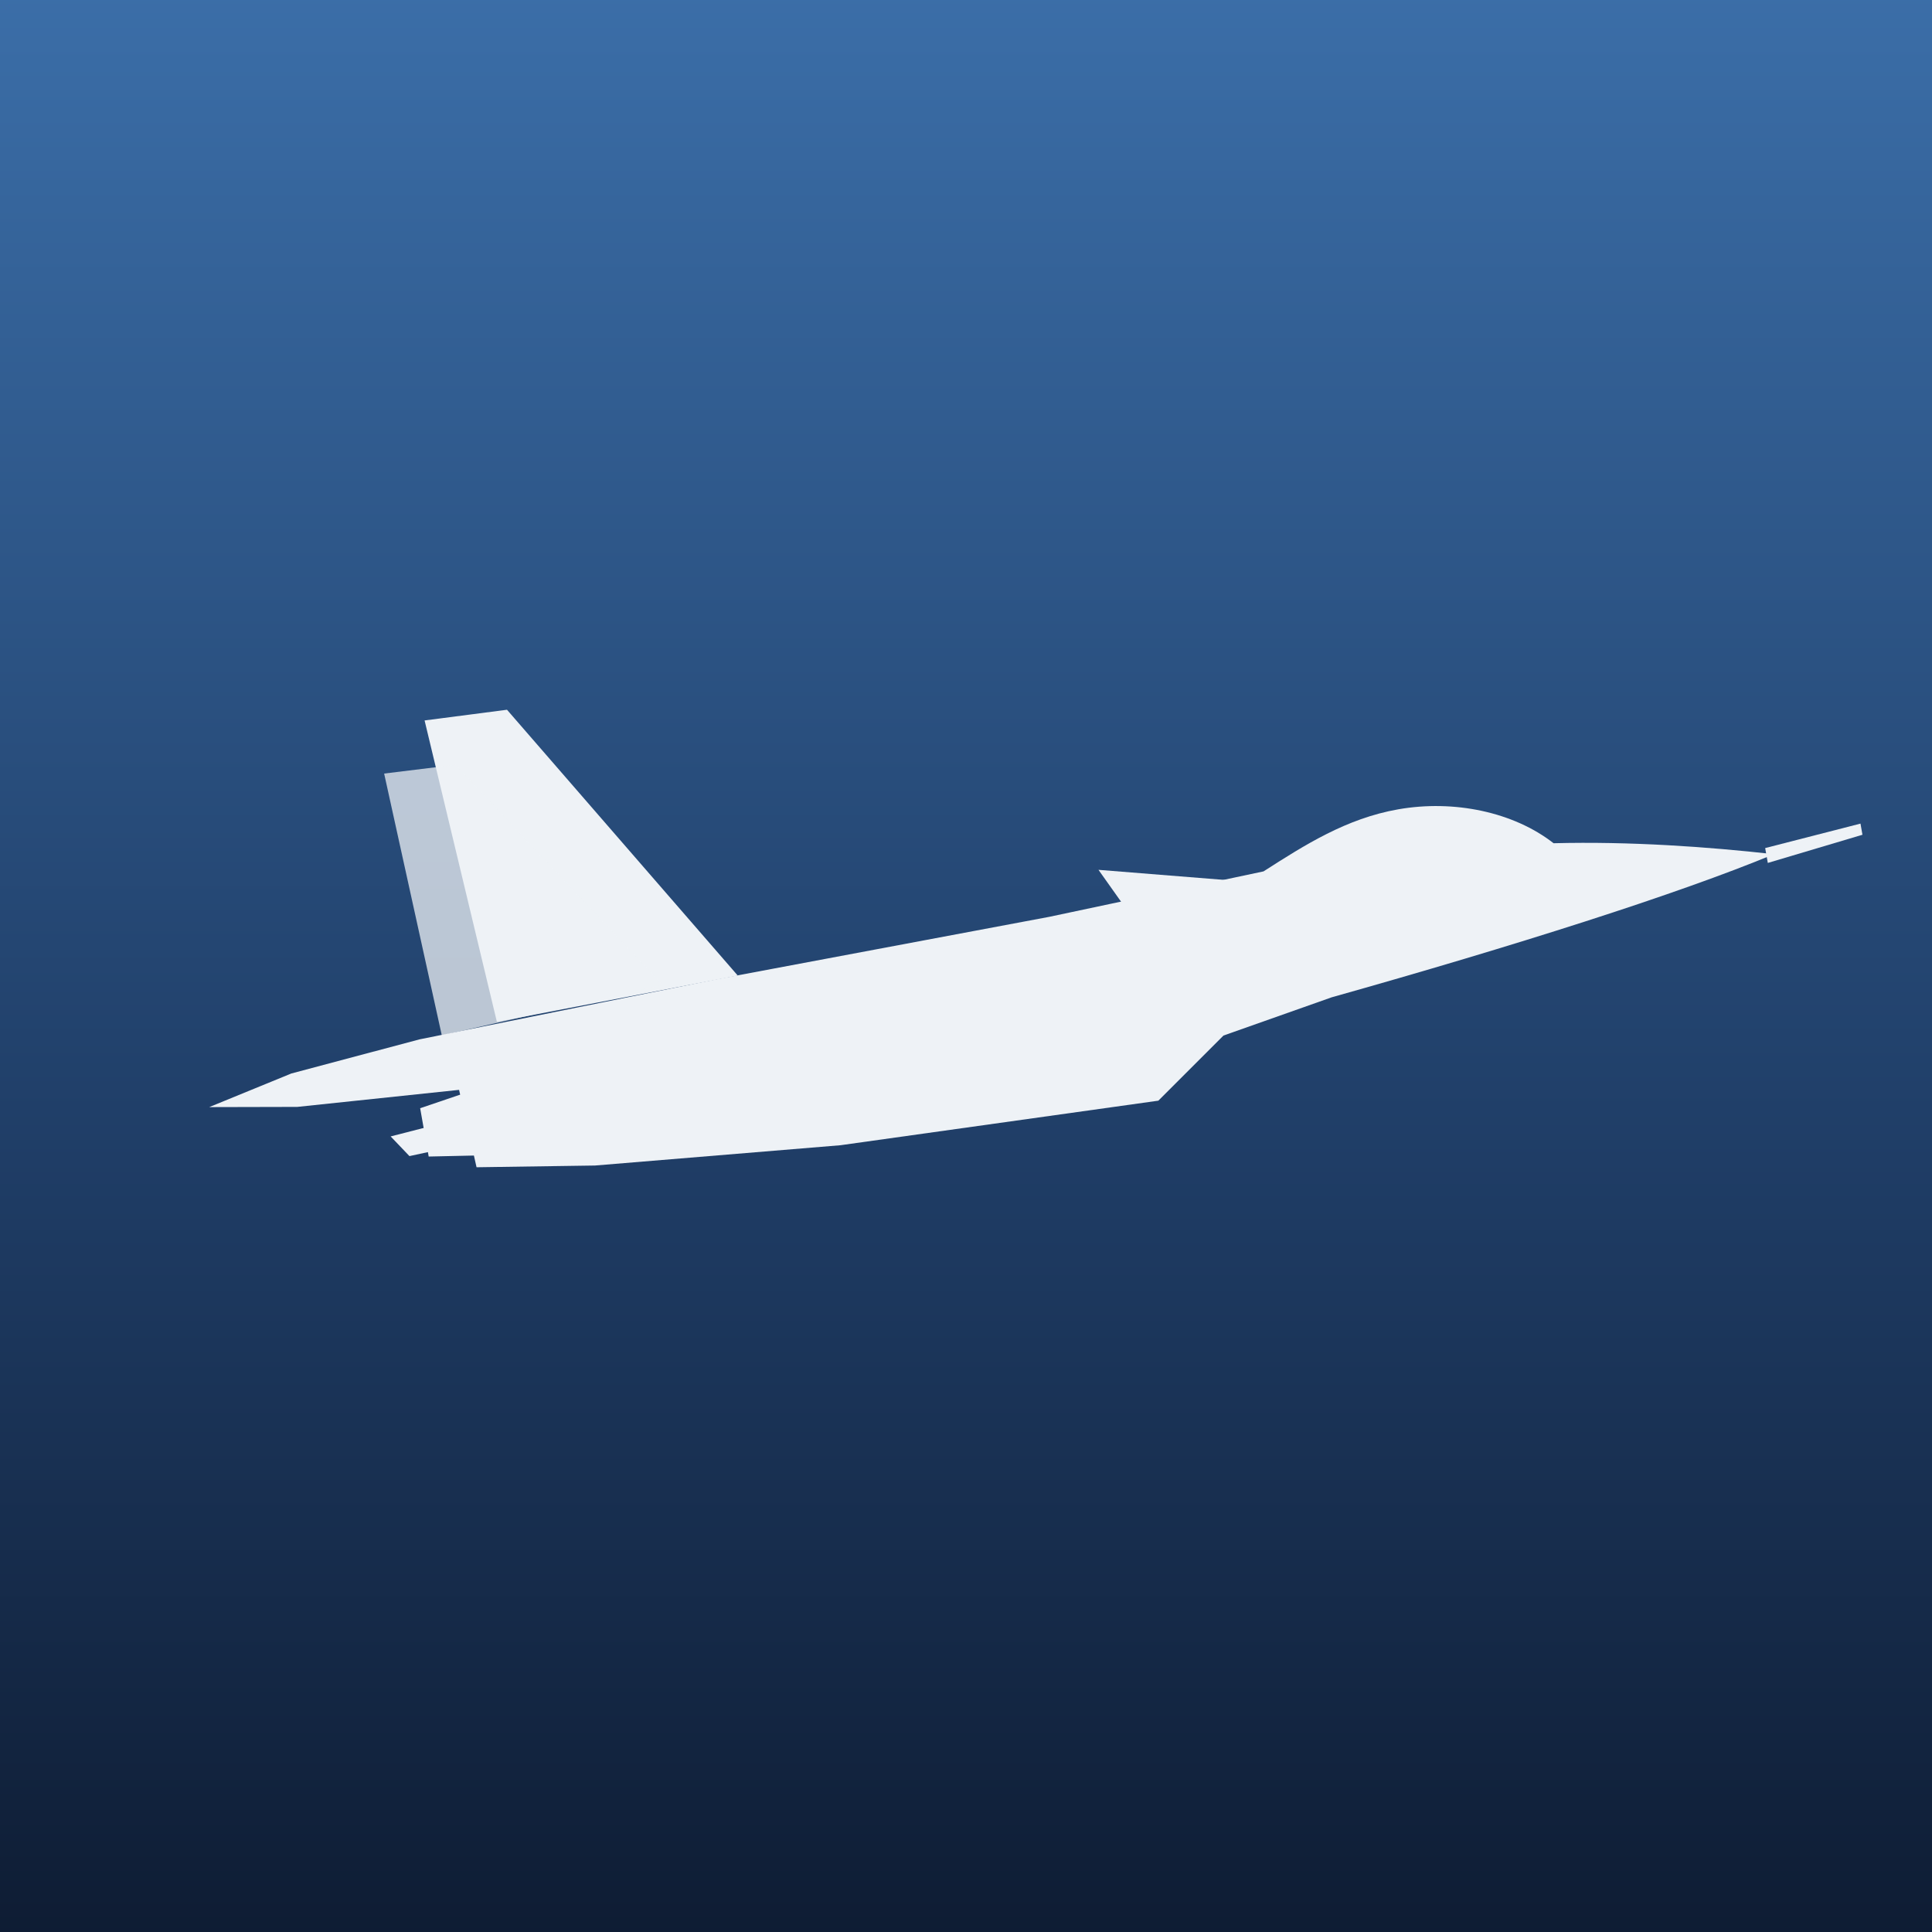
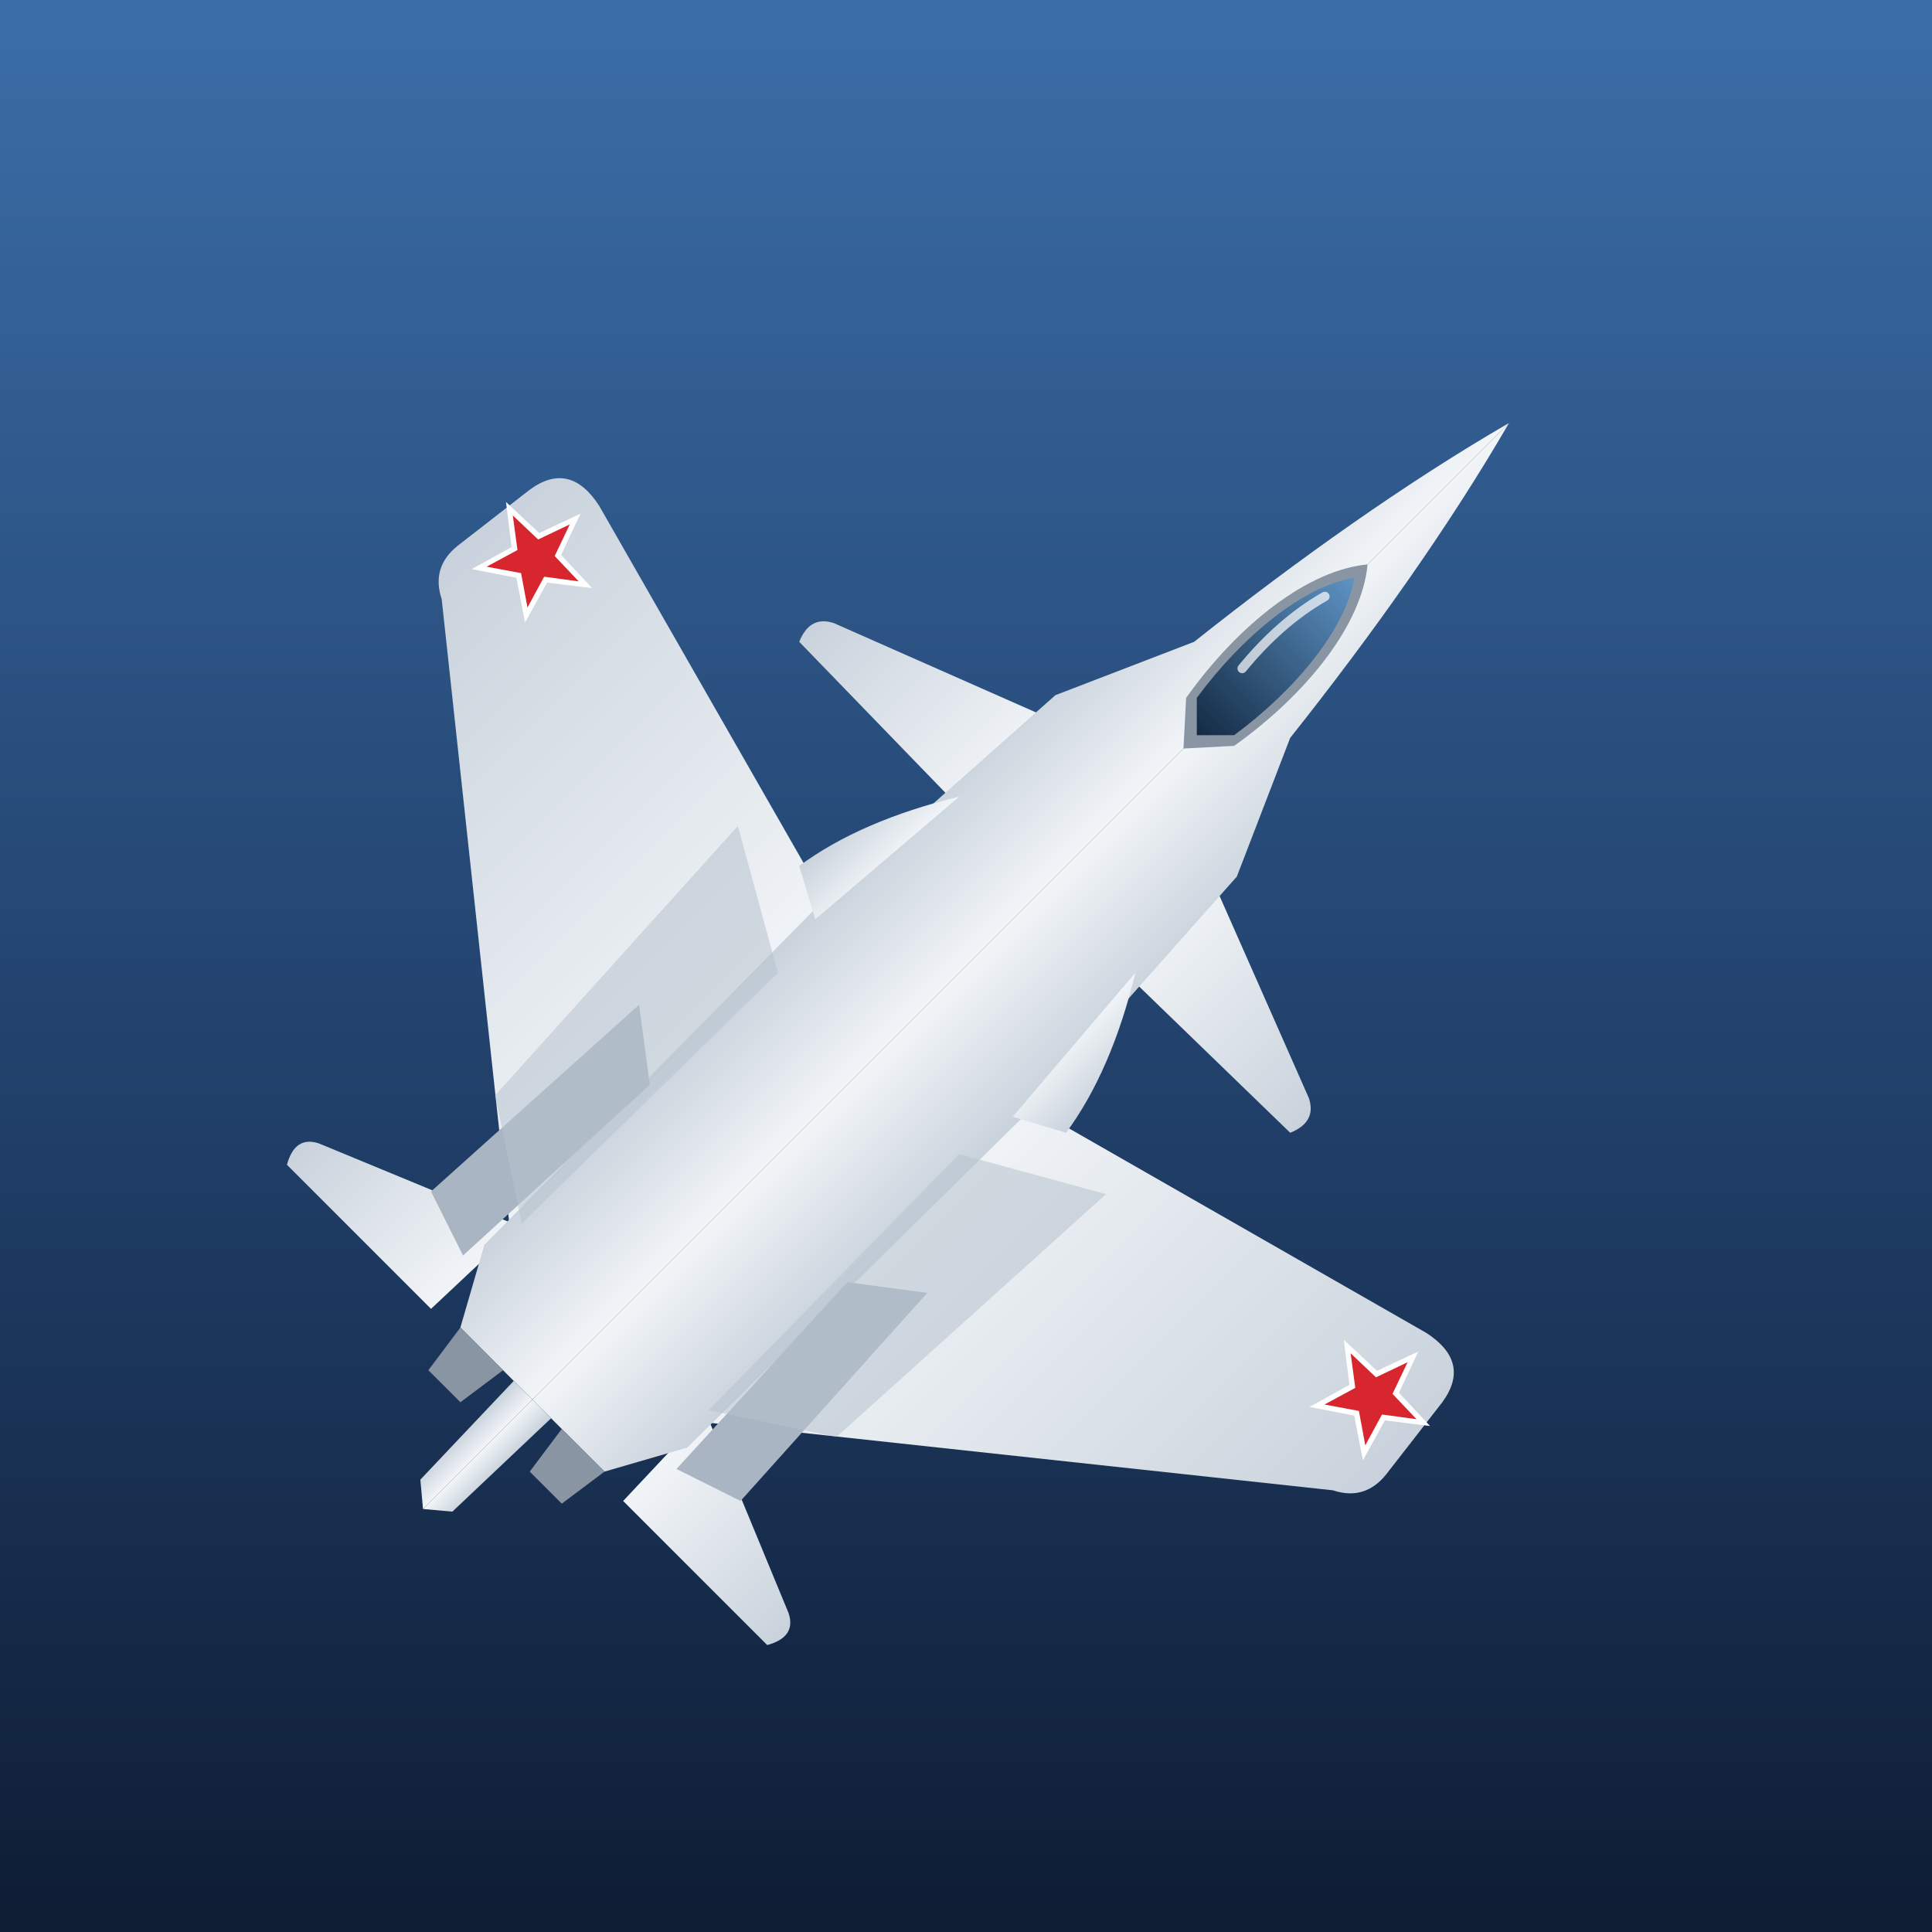
- <svg xmlns="http://www.w3.org/2000/svg" viewBox="0 0 1024 1024">
+ <svg xmlns="http://www.w3.org/2000/svg" xmlns:xlink="http://www.w3.org/1999/xlink" viewBox="0 0 1024 1024">
  <defs>
    <linearGradient id="bg" x1="0" y1="0" x2="0" y2="1">
      <stop offset="0" stop-color="#3B6EA8" />
      <stop offset="0.6" stop-color="#1F3D66" />
      <stop offset="1" stop-color="#0E1C33" />
    </linearGradient>
+     <linearGradient id="metal" x1="0" y1="0" x2="1" y2="0">
+       <stop offset="0" stop-color="#F2F5F8" />
+       <stop offset="1" stop-color="#C9D2DC" />
+     </linearGradient>
+     <linearGradient id="glass" x1="0" y1="0" x2="0" y2="1">
+       <stop offset="0" stop-color="#5E93C4" />
+       <stop offset="1" stop-color="#132A44" />
+     </linearGradient>
+     <g id="half">
+       <path d="M572 560 L822 492 Q850 486 854 512 L860 560 Q862 578 846 586 L580 800 Z" fill="url(#metal)" />
+       <path d="M566 400 L690 448 Q702 454 696 468 L572 470 Z" fill="url(#metal)" />
+       <path d="M582 792 L688 836 Q700 842 692 856 L584 856 Z" fill="url(#metal)" />
+       <path d="M512 120 C 528 180, 540 250, 548 320 L 580 392 L 590 560 L 588 812 L 566 852 L 512 852 Z" fill="url(#metal)" />
+       <path d="M578 466 Q 606 512, 612 552 L 586 566 Z" fill="url(#metal)" />
+       <path d="M586 690 L620 664 L628 812 L592 824 Z" fill="#A9B5C2" />
+       <path d="M534 852 L566 852 L562 880 L538 880 Z" fill="#8995A3" />
+       <path d="M512 852 L526 852 L524 924 L512 934 Z" fill="url(#metal)" />
+       <path d="M580 600 L650 560 L640 752 L582 790 Z" fill="#B7C2CE" opacity="0.55" />
+       <path d="M826.0 502.0 L834.2 524.7 L858.3 525.5 L839.3 540.3 L846.0 563.5 L826.0 550.0 L806.0 563.5 L812.7 540.3 L793.7 525.5 L817.8 524.7 Z" fill="#FFFFFF" />
+       <path d="M826.0 510.0 L832.2 527.5 L850.7 528.0 L836.0 539.2 L841.3 557.0 L826.0 546.5 L810.7 557.0 L816.0 539.2 L801.3 528.0 L819.8 527.5 Z" fill="#D7262E" />
+     </g>
  </defs>
  <rect width="1024" height="1024" fill="url(#bg)" />
-   <g transform="rotate(-10 512 512)" fill="#EEF2F6">
-     <path d="M944 528              C 910 518, 870 508, 830 502              C 812 482, 782 470, 752 470              C 724 470, 700 480, 676 490              L 560 494              L 380 496              L 220 500              L 150 506              L 104 516              L 150 524              L 236 530              L 238 572              L 300 582              L 430 594              L 600 600              L 640 572              L 700 562              C 800 552, 890 540, 944 528 Z" />
-     <path d="M940 524 L 992 520 L 992 526 L 940 532 Z" />
-     <path d="M690 500 L 590 474 L 608 512 Z" />
-     <path d="M392 496 L 296 336 L 252 334 L 262 498 Z" />
-     <path d="M352 494 L 264 360 L 226 358 L 232 500 Z" opacity="0.75" />
-     <path d="M300 540 L 196 548 L 204 560 L 310 556 Z" />
-     <path d="M560 540 L 400 556 L 404 566 L 566 552 Z" />
-     <path d="M240 532 L 214 536 L 214 562 L 240 566 Z" />
+   <g transform="translate(0 -15) rotate(45 512 527)">
+     <use xlink:href="#half" />
+     <use xlink:href="#half" transform="translate(1024 0) scale(-1 1)" />
+     <path d="M512 226 C 532 250, 538 296, 530 344 L 512 364 L 494 344 C 486 296, 492 250, 512 226 Z" fill="#8995A3" />
+     <path d="M512 236 C 528 258, 532 300, 526 340 L 512 354 L 498 340 C 492 300, 496 258, 512 236 Z" fill="url(#glass)" />
+     <path d="M508 254 C 503 272, 502 292, 504 312" fill="none" stroke="#FFFFFF" stroke-opacity="0.7" stroke-width="5" stroke-linecap="round" />
  </g>
</svg>
